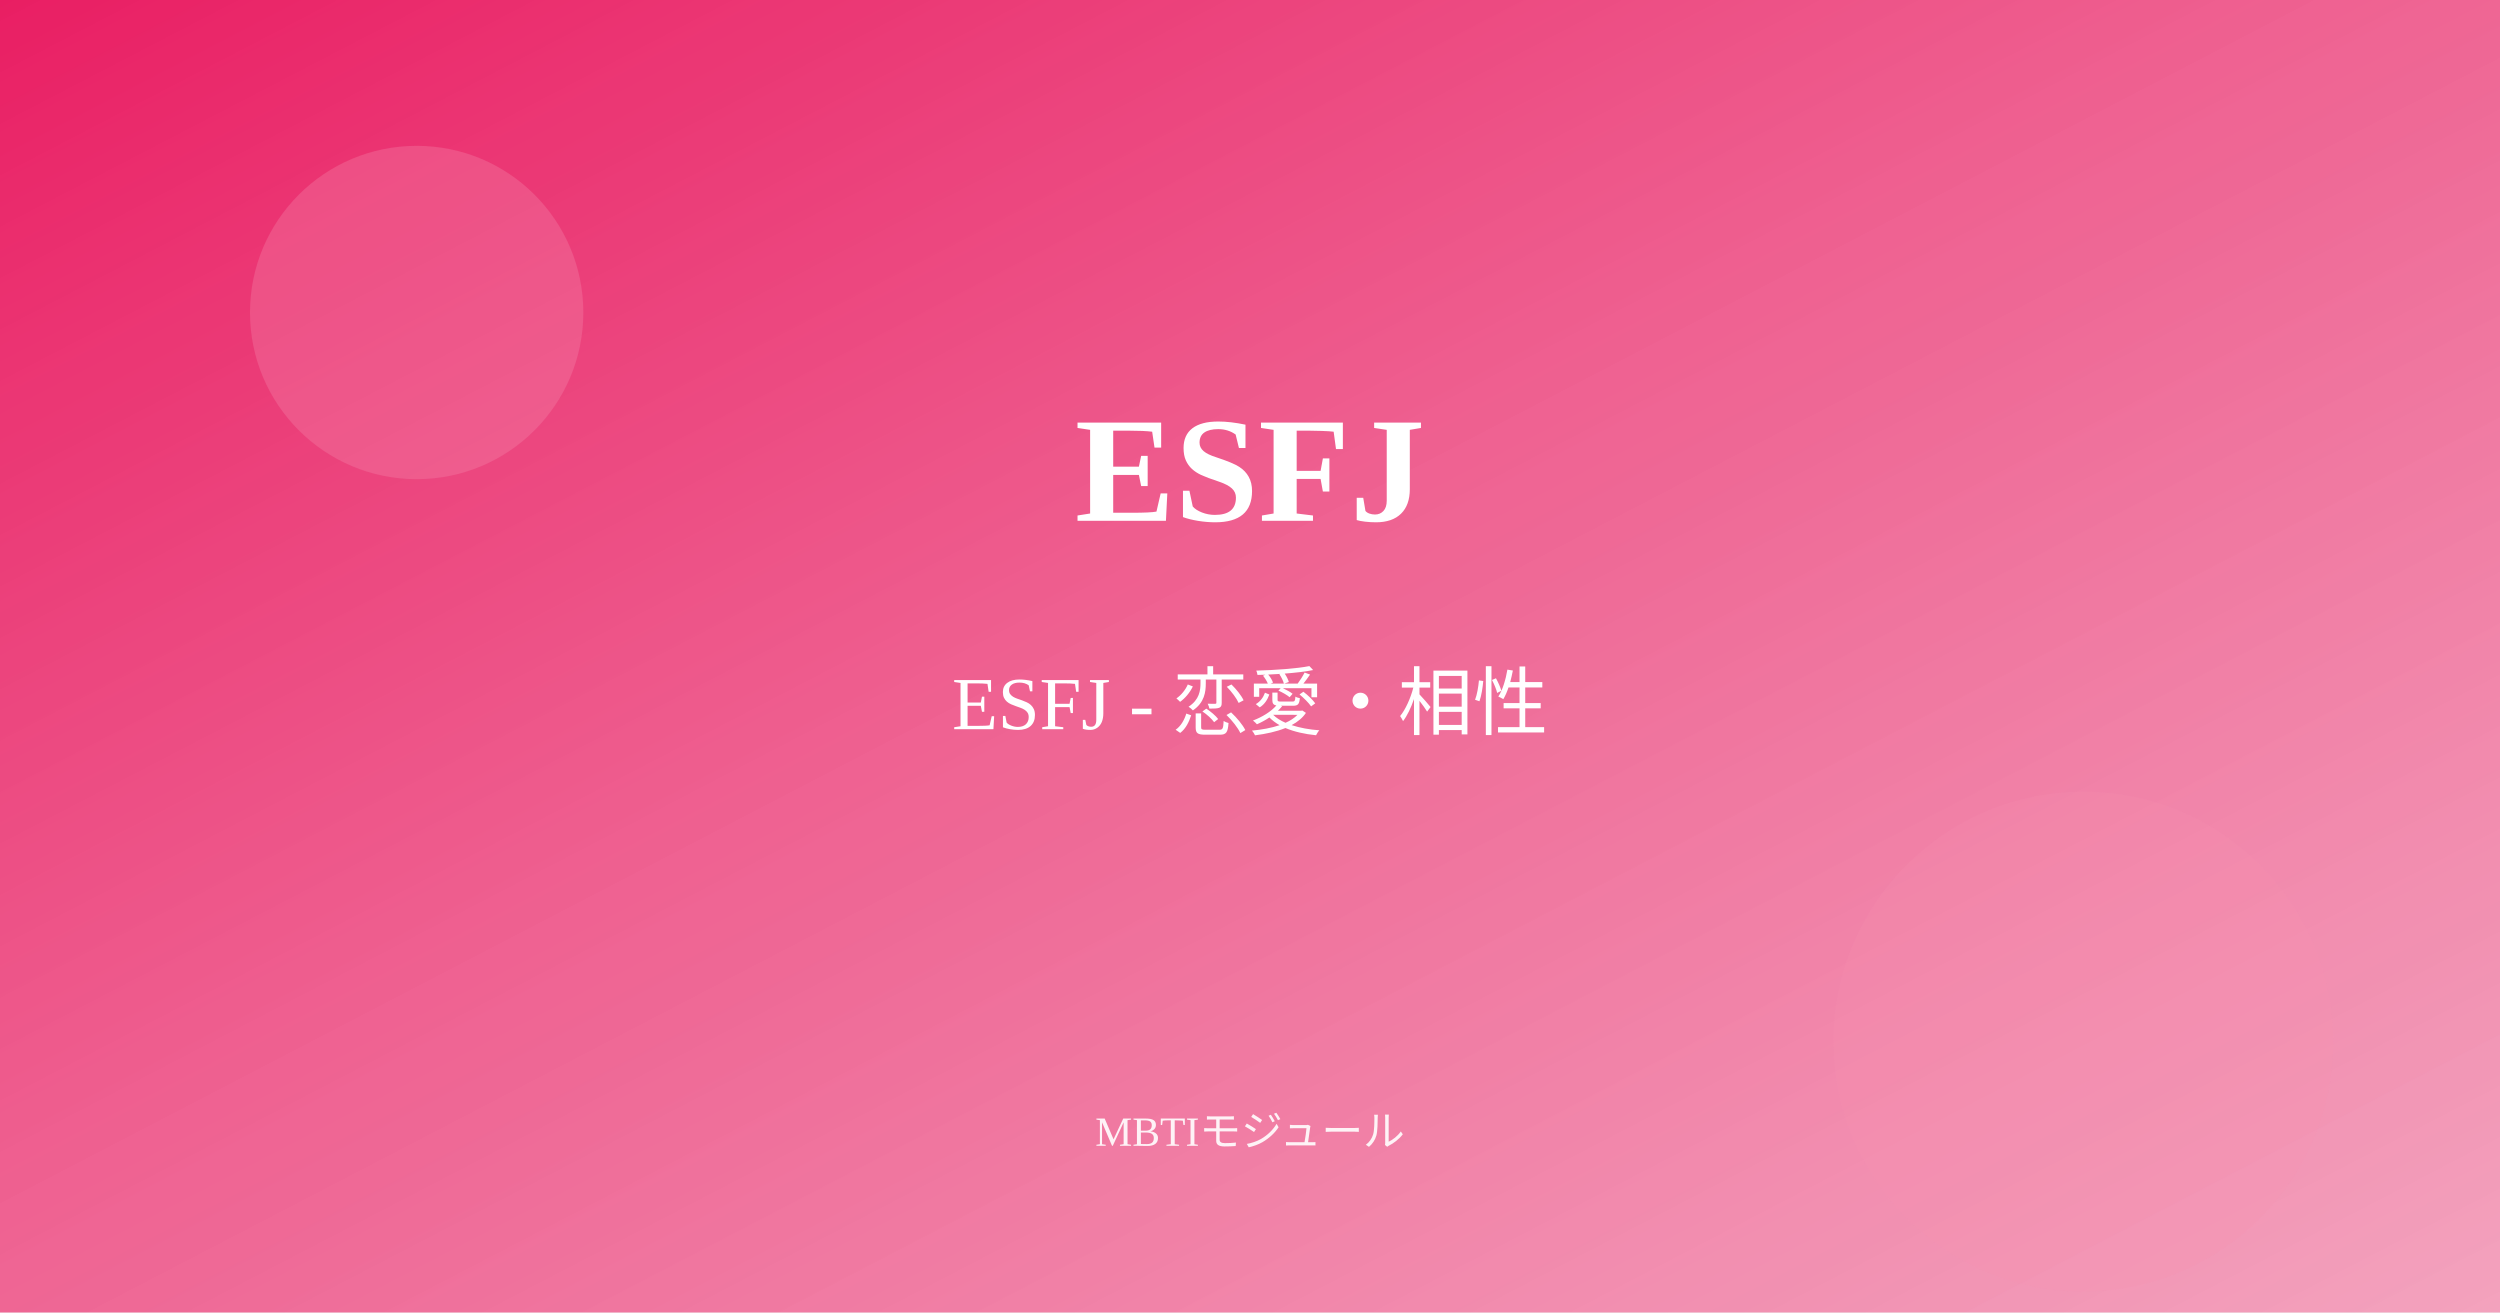
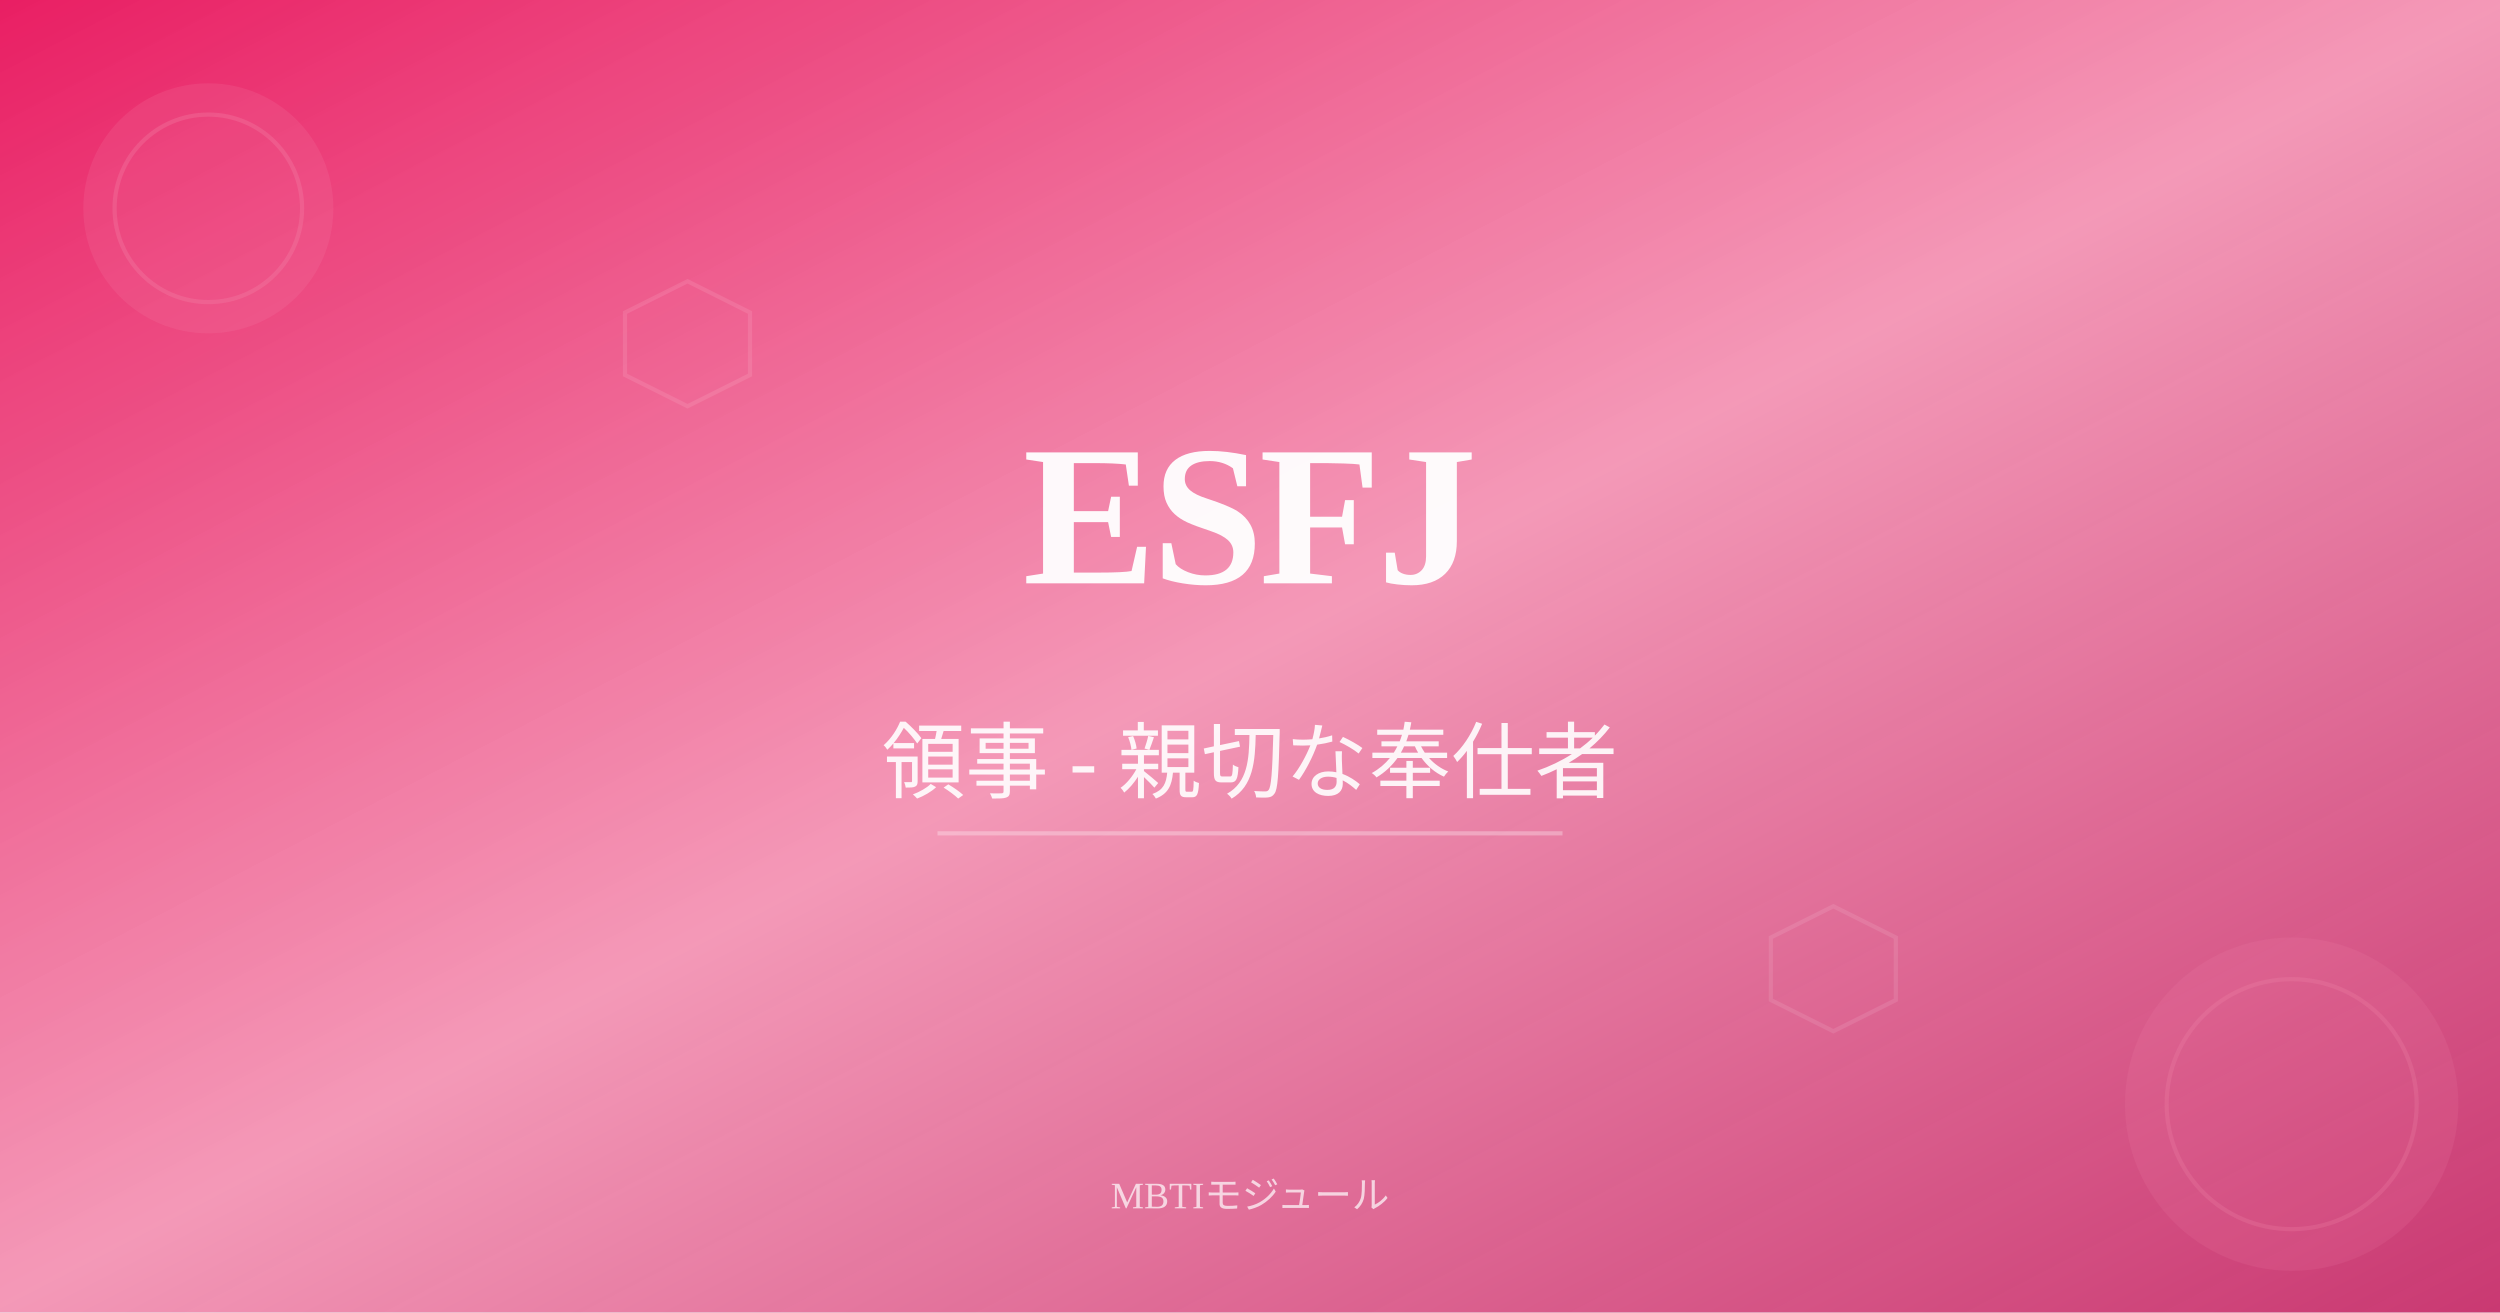
- <svg xmlns="http://www.w3.org/2000/svg" width="1200" height="630">
+ <svg xmlns="http://www.w3.org/2000/svg" width="1200" height="630" viewBox="0 0 1200 630">
  <defs>
-     <linearGradient id="grad" x1="0%" y1="0%" x2="100%" y2="100%">
+     <linearGradient id="grad-esfj" x1="0%" y1="0%" x2="100%" y2="100%">
      <stop offset="0%" style="stop-color:#E91E63;stop-opacity:1" />
-       <stop offset="100%" style="stop-color:#F48FB1;stop-opacity:0.8" />
+       <stop offset="50%" style="stop-color:#F48FB1;stop-opacity:0.9" />
+       <stop offset="100%" style="stop-color:#C2185B;stop-opacity:0.85" />
    </linearGradient>
+     <filter id="shadow">
+       <feDropShadow dx="0" dy="4" stdDeviation="8" flood-opacity="0.3" />
+     </filter>
  </defs>
-   <rect width="1200" height="630" fill="url(#grad)" />
-   <circle cx="200" cy="150" r="80" fill="#F48FB1" opacity="0.3" />
-   <circle cx="1000" cy="500" r="120" fill="#F48FB1" opacity="0.2" />
-   <text x="600" y="250" font-size="72" font-weight="bold" text-anchor="middle" fill="white">ESFJ</text>
-   <text x="600" y="350" font-size="36" text-anchor="middle" fill="white">ESFJ - 恋愛・相性</text>
-   <text x="600" y="550" font-size="20" text-anchor="middle" fill="white" opacity="0.9">MBTIモジュール</text>
+   <rect width="1200" height="630" fill="url(#grad-esfj)" />
+   <circle cx="100" cy="100" r="60" fill="#F48FB1" opacity="0.15" />
+   <circle cx="100" cy="100" r="45" fill="none" stroke="#F48FB1" stroke-width="2" opacity="0.25" />
+   <circle cx="1100" cy="530" r="80" fill="#F48FB1" opacity="0.12" />
+   <circle cx="1100" cy="530" r="60" fill="none" stroke="#F48FB1" stroke-width="2" opacity="0.2" />
+   <g opacity="0.1">
+     <polygon points="300,150 330,135 360,150 360,180 330,195 300,180" fill="none" stroke="white" stroke-width="2" />
+     <polygon points="850,450 880,435 910,450 910,480 880,495 850,480" fill="none" stroke="white" stroke-width="2" />
+   </g>
+   <text x="600" y="280" font-size="96" font-weight="900" text-anchor="middle" fill="white" letter-spacing="-2" opacity="0.95">ESFJ</text>
+   <text x="600" y="380" font-size="40" text-anchor="middle" fill="white" opacity="0.9" font-weight="300">領事 - 親切な奉仕者</text>
+   <text x="600" y="580" font-size="18" text-anchor="middle" fill="white" opacity="0.7" font-weight="500">MBTIモジュール</text>
+   <line x1="450" y1="400" x2="750" y2="400" stroke="white" stroke-width="2" opacity="0.3" />
</svg>
